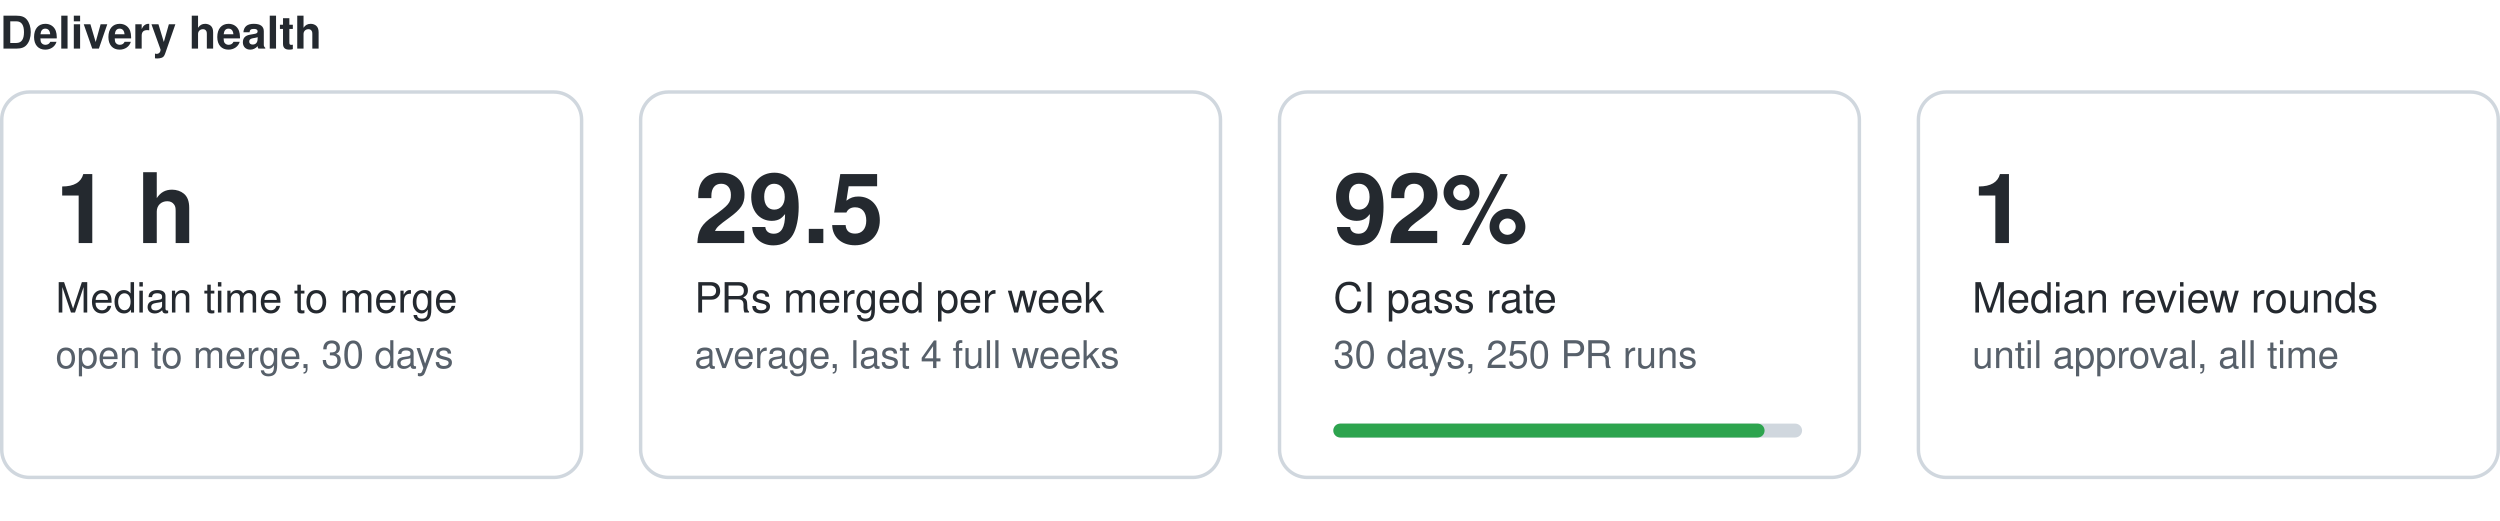
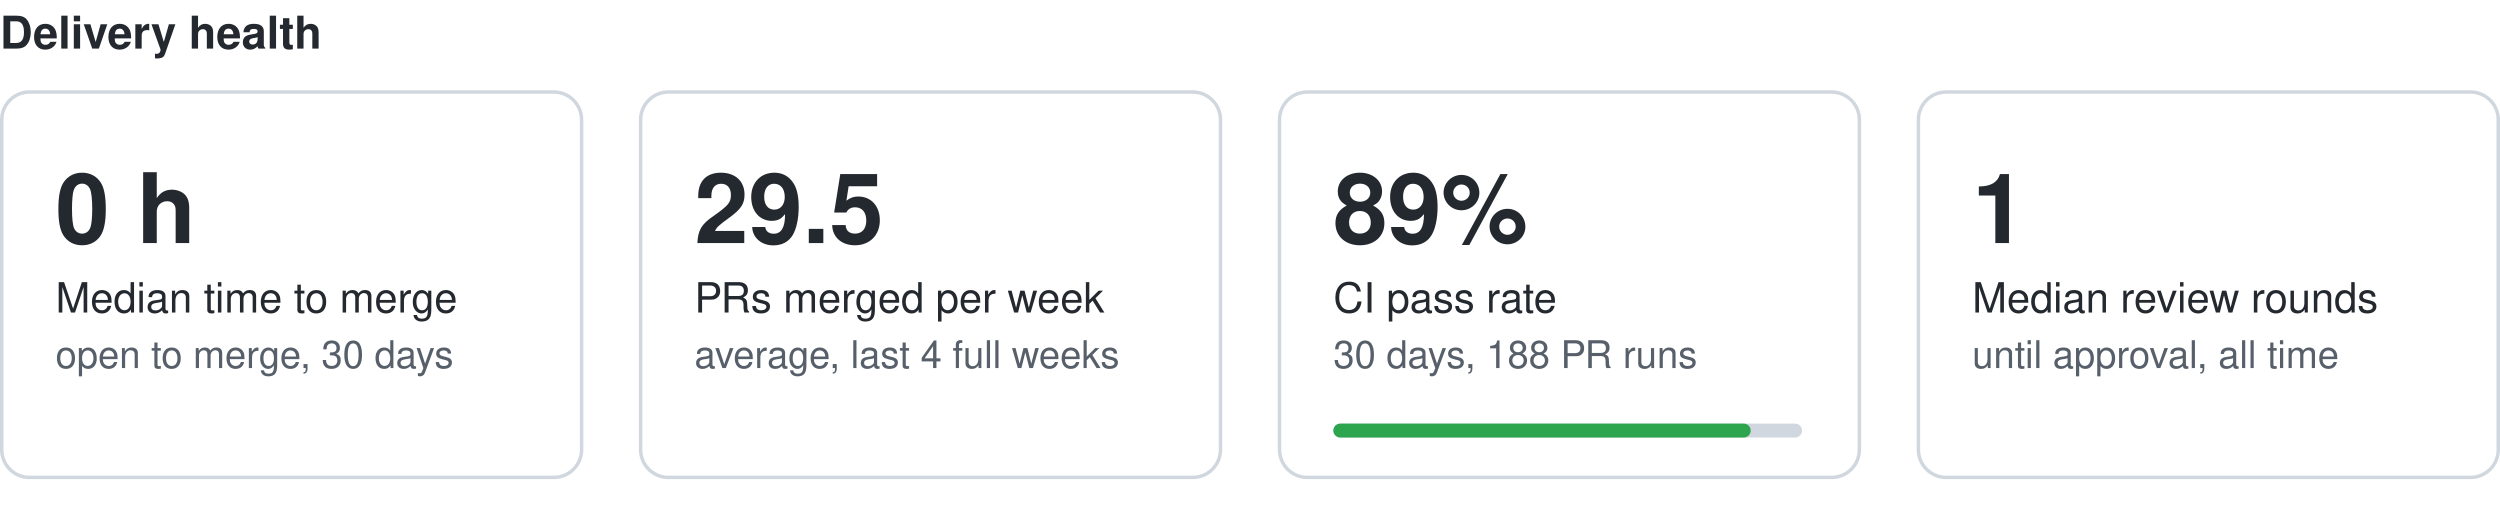
<svg xmlns="http://www.w3.org/2000/svg" width="720" height="150" viewBox="0 0 720 150" role="img" aria-label="Delivery health">
  <style>text{font:11px -apple-system,Segoe UI,Helvetica,Arial,sans-serif;fill:#57606a}.t{font-size:13px;font-weight:600;fill:#24292f}.v{font-size:28px;font-weight:600;fill:#24292f}.l{font-size:12px;fill:#24292f}.card{fill:none;stroke:#d0d7de}.tr{fill:#d0d7de}.bf{fill:#2da44e}@media (prefers-color-scheme:dark){text{fill:#8b949e}.t,.v,.l{fill:#e6edf3}.card{stroke:#30363d}.tr{fill:#30363d}.bf{fill:#3fb950}}</style>
  <text class="t" x="0" y="14">Delivery health</text>
  <g data-dh="mergetime">
    <rect class="card" x="0.5" y="26.5" width="167" height="111" rx="8" />
-     <text class="v" x="16" y="70">1 h</text>
+     <text class="v" x="16" y="70">0 h</text>
    <text class="l" x="16" y="90">Median time to merge</text>
    <text x="16" y="106">open to merge, 30 days</text>
  </g>
  <g data-dh="mergerate">
    <rect class="card" x="184.5" y="26.5" width="167" height="111" rx="8" />
    <text class="v" x="200" y="70">29.5</text>
    <text class="l" x="200" y="90">PRs merged per week</text>
    <text x="200" y="106">average, last 4 full weeks</text>
  </g>
  <g data-dh="passrate">
    <rect class="card" x="368.5" y="26.5" width="167" height="111" rx="8" />
-     <text class="v" x="384" y="70">92%</text>
+     <text class="v" x="384" y="70">89%</text>
    <text class="l" x="384" y="90">CI pass rate</text>
-     <text x="384" y="106">30 days, 250 PR runs</text>
+     <text x="384" y="106">30 days, 188 PR runs</text>
    <rect class="tr" x="384" y="122" width="135" height="4" rx="2" />
-     <rect class="bf" x="384" y="122" width="124.2" height="4" rx="2" />
+     <rect class="bf" x="384" y="122" width="120.2" height="4" rx="2" />
  </g>
  <g data-dh="rounds">
    <rect class="card" x="552.5" y="26.5" width="167" height="111" rx="8" />
    <text class="v" x="568" y="70">1</text>
    <text class="l" x="568" y="90">Median review rounds</text>
    <text x="568" y="106">until approval, all time</text>
  </g>
</svg>
